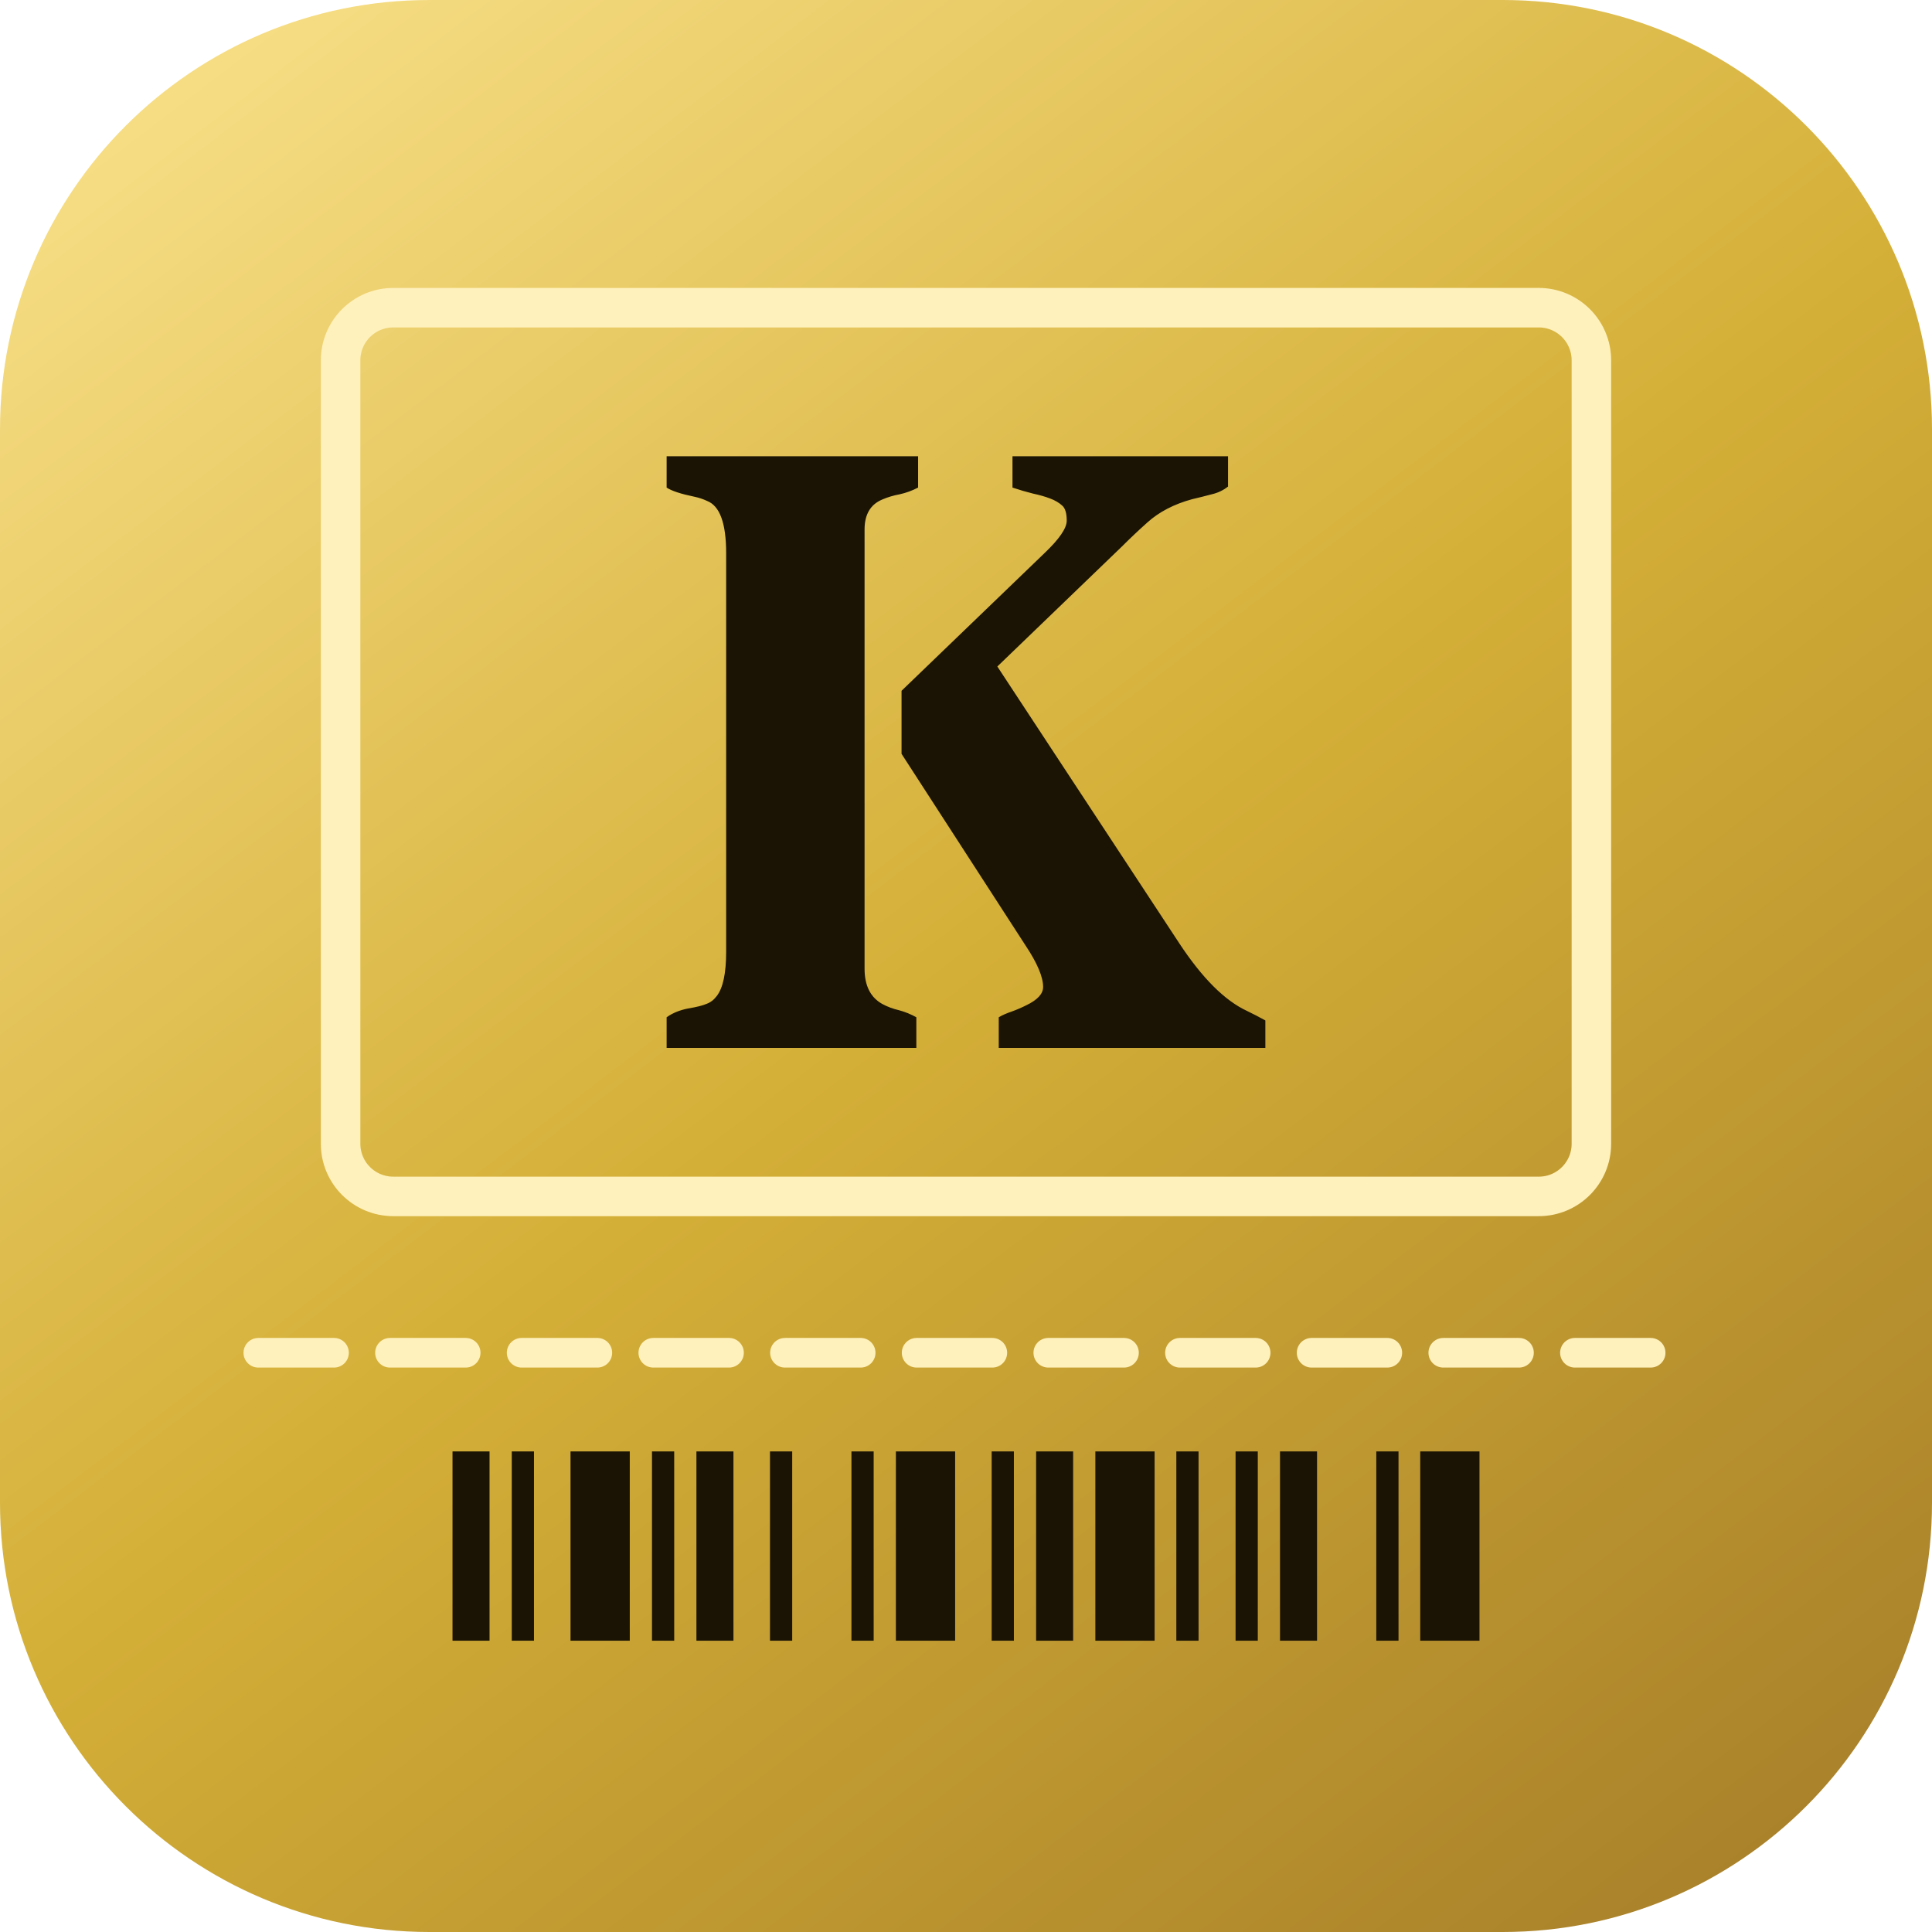
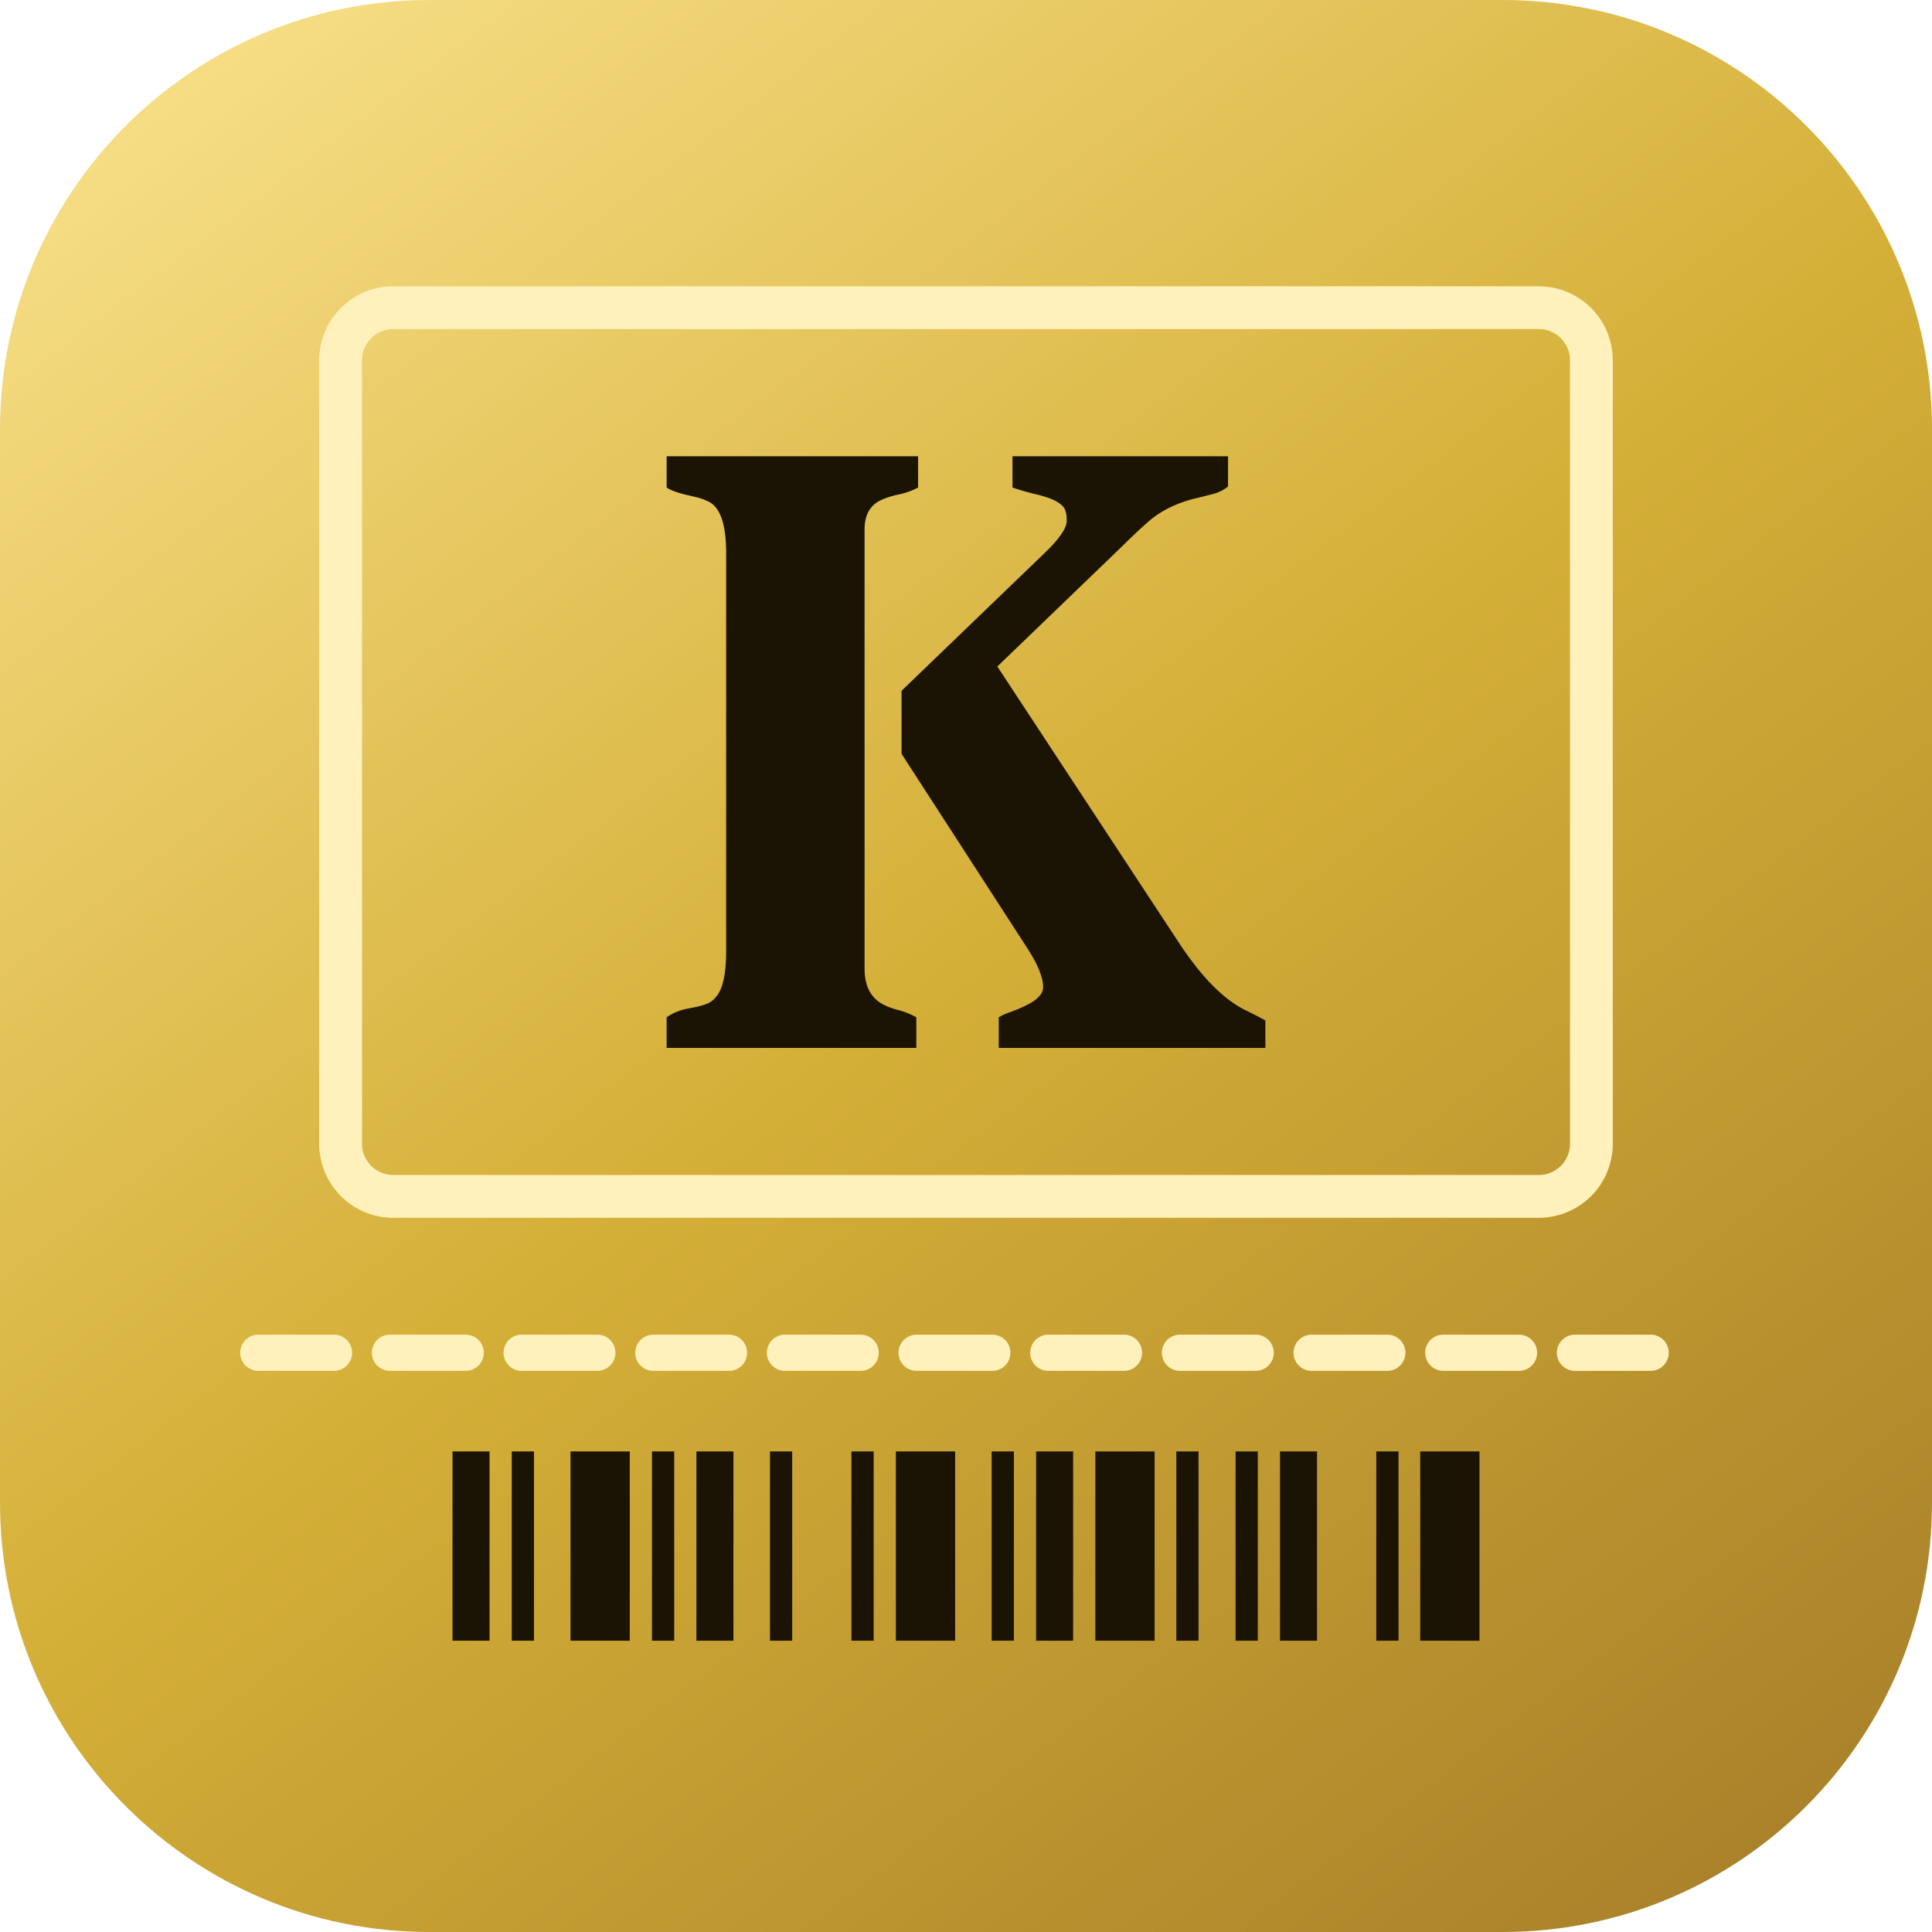
<svg xmlns="http://www.w3.org/2000/svg" viewBox="0 0 108 108">
  <defs>
    <linearGradient id="g" gradientUnits="userSpaceOnUse" x1="13" y1="0" x2="95" y2="108">
      <stop offset="0" stop-color="#F7DE86" />
      <stop offset="0.5" stop-color="#D4AF37" />
      <stop offset="1" stop-color="#A9812A" />
    </linearGradient>
    <clipPath id="c">
      <rect x="0.0" y="0.0" width="108.0" height="108.0" rx="24" />
    </clipPath>
  </defs>
  <g clip-path="url(#c)">
    <rect x="0.0" y="0.0" width="108.0" height="108.0" fill="url(#g)" />
-     <g transform="translate(54 54) scale(.92) translate(-54 -54)">
-       <rect x="16" y="14" width="76" height="54" rx="3.2" fill="none" stroke="#FFF1BC" stroke-width="2.4" />
+     <g transform="translate(54 54) scale(0.92) translate(-54 -54)">
+       <rect x="16" y="14" width="76" height="54" rx="3.2" fill="none" stroke="#FFF1BC" stroke-width="2.6" />
      <path d="M131.7 140.6 172.3 101.5Q178.6 95.5 178.6 92.3Q178.6 89.1 177.3 88.0Q176.0 86.8 173.9 86.0Q171.8 85.2 169.0 84.6Q166.2 83.9 163.2 82.9V74.0H224.4V82.6Q222.4 84.2 219.8 84.8Q217.2 85.5 214.2 86.2Q206.5 88.3 201.5 92.8Q197.8 96.1 194.2 99.7L158.9 133.7L210.5 212.2Q220.3 227.1 229.8 231.5Q232.3 232.7 235.0 234.2V242.0H159.3V233.3Q160.8 232.4 162.9 231.7Q165.1 230.9 167.1 229.9Q171.9 227.6 171.9 224.7Q171.9 220.4 166.9 212.9L131.7 158.5ZM121.2 219.5Q121.2 226.7 126.2 229.5Q128.4 230.7 131.0 231.3Q133.6 232.0 135.9 233.3V242.0H65.0V233.3Q67.5 231.5 71.1 230.8Q74.7 230.2 76.3 229.5Q78.0 228.9 79.2 227.3Q81.9 223.9 81.9 214.7V101.5Q81.9 88.8 76.5 86.7Q74.8 85.9 72.9 85.5Q67.1 84.3 65.0 82.9V74.0H136.4V82.9Q133.9 84.2 131.2 84.8Q128.5 85.3 126.2 86.3Q121.2 88.4 121.2 94.8Z" transform="translate(21.9 7.19) scale(.214)" fill="#1B1405" />
-       <line x1="11" y1="77.5" x2="97" y2="77.5" stroke="#FFF1BC" stroke-width="1.8" stroke-dasharray="4.6 3.4" stroke-linecap="round" />
+       <line x1="11" y1="77.5" x2="97" y2="77.5" stroke="#FFF1BC" stroke-width="2.2" stroke-dasharray="4.6 3.4" stroke-linecap="round" />
      <path d="M46.0,350h7.5v60h-7.5ZM58.0,350h4.5v60h-4.5ZM69.9,350h12.0v60h-12.0ZM86.4,350h4.5v60h-4.5ZM95.4,350h7.5v60h-7.5ZM110.3,350h4.5v60h-4.5ZM126.8,350h4.5v60h-4.5ZM135.8,350h12.0v60h-12.0ZM155.2,350h4.5v60h-4.5ZM164.2,350h7.5v60h-7.5ZM176.2,350h12.0v60h-12.0ZM192.6,350h4.5v60h-4.5ZM204.6,350h4.5v60h-4.5ZM213.6,350h7.5v60h-7.5ZM233.1,350h4.5v60h-4.5ZM242.0,350h12.0v60h-12.0Z" transform="translate(9 16.4) scale(.30 .1917)" fill="#1B1405" />
    </g>
  </g>
</svg>
